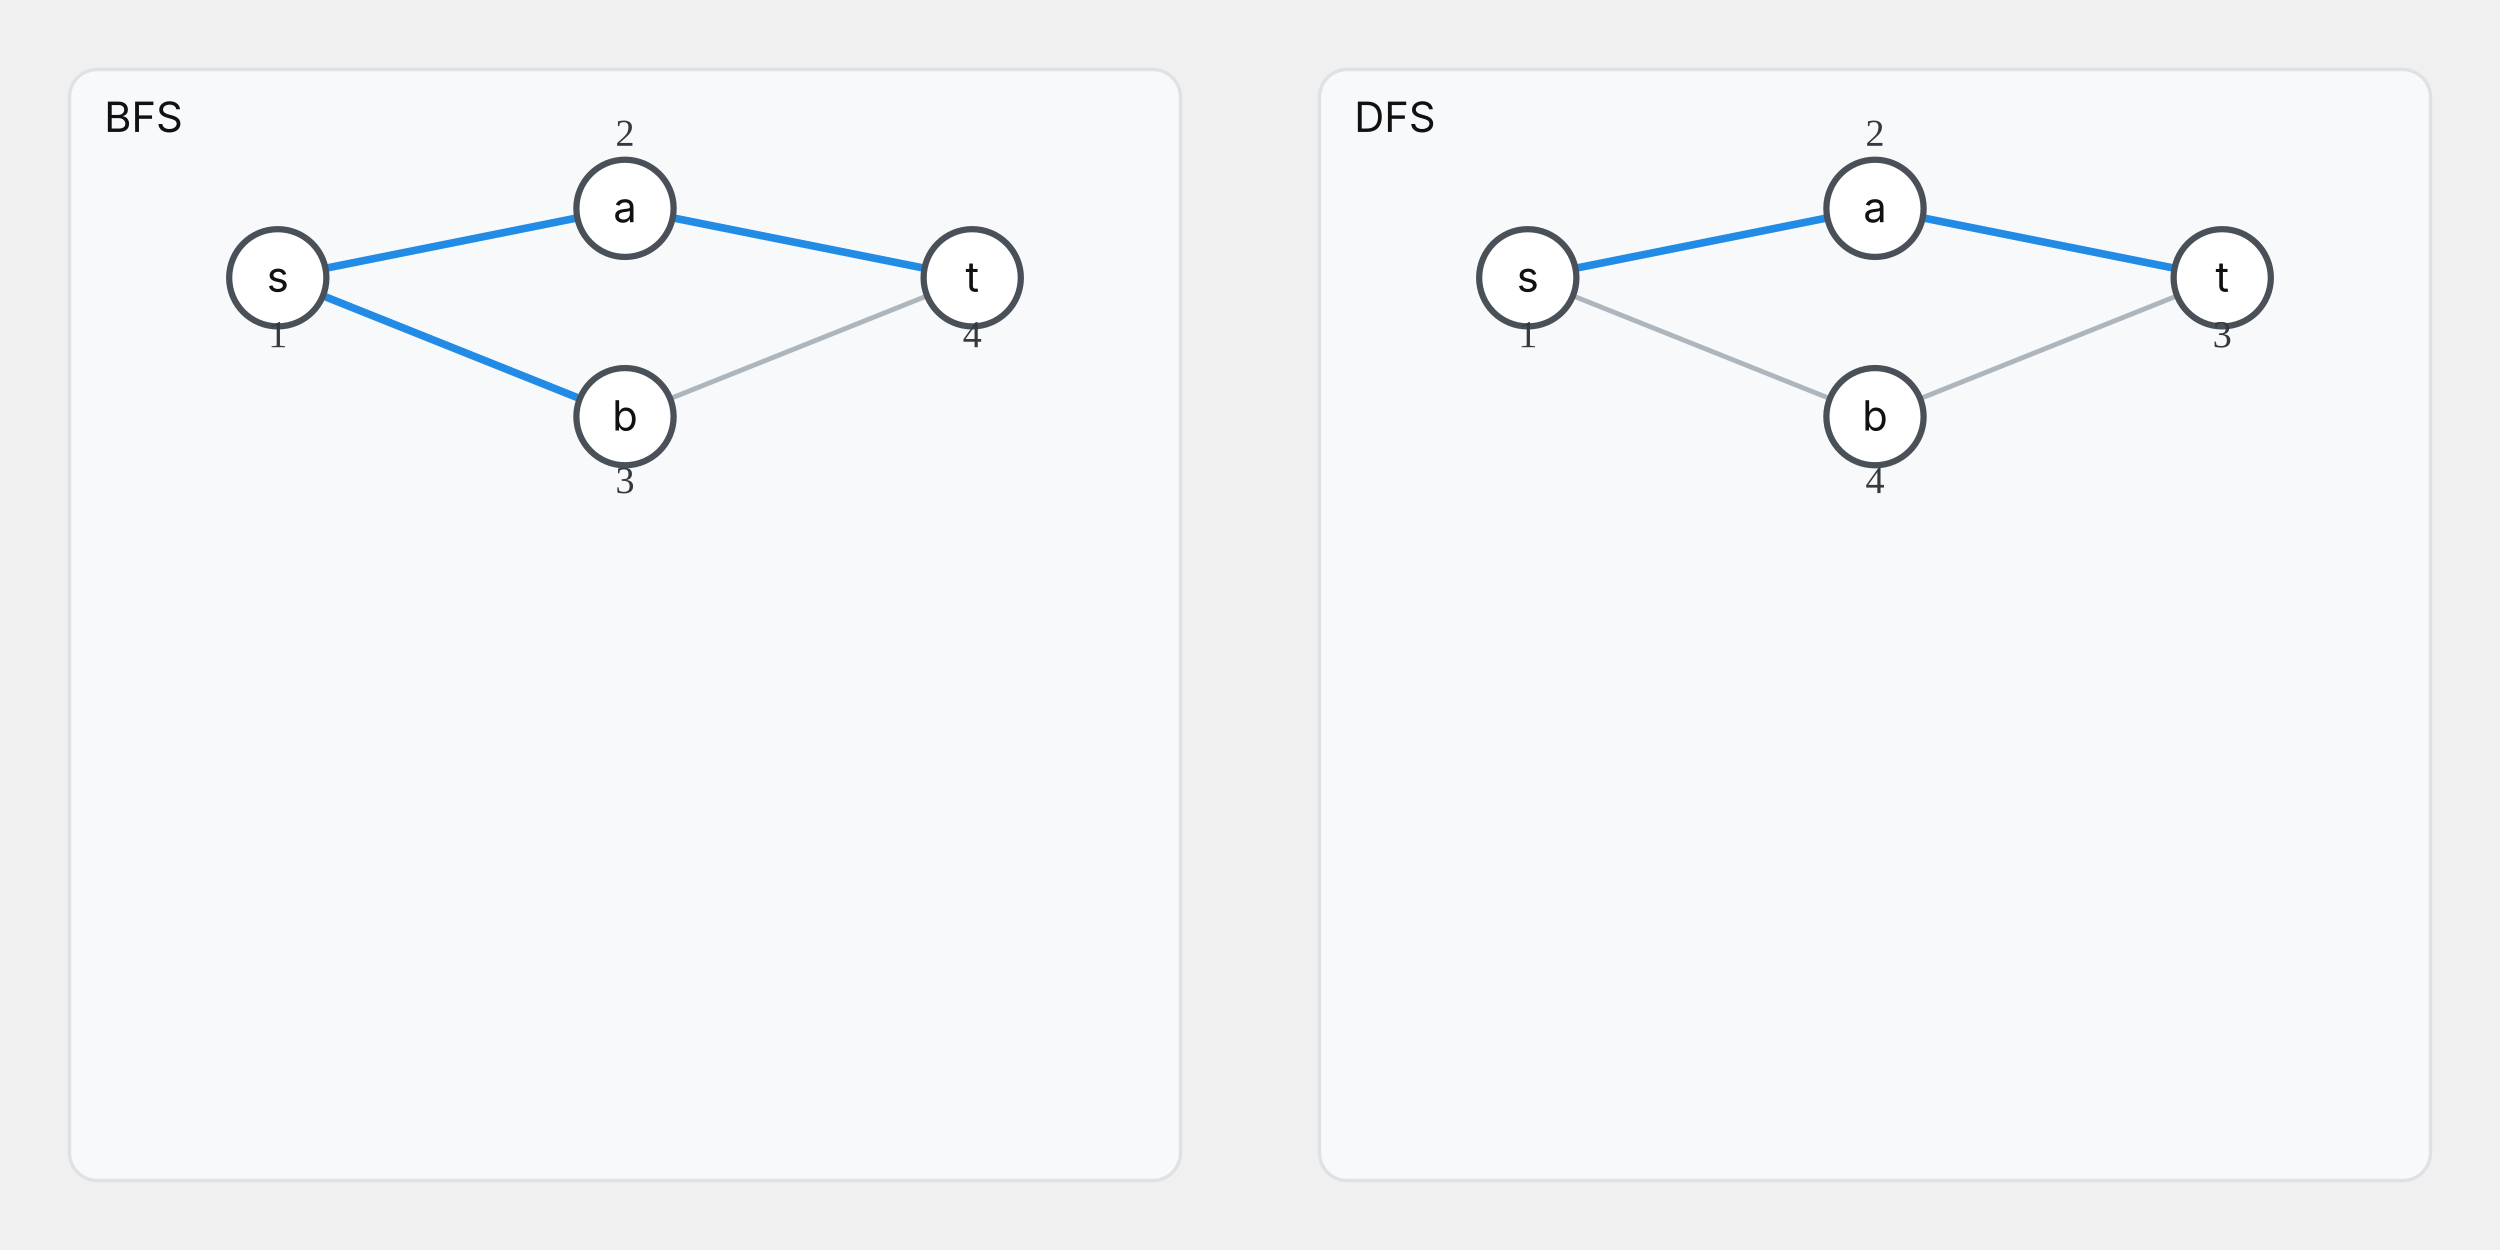
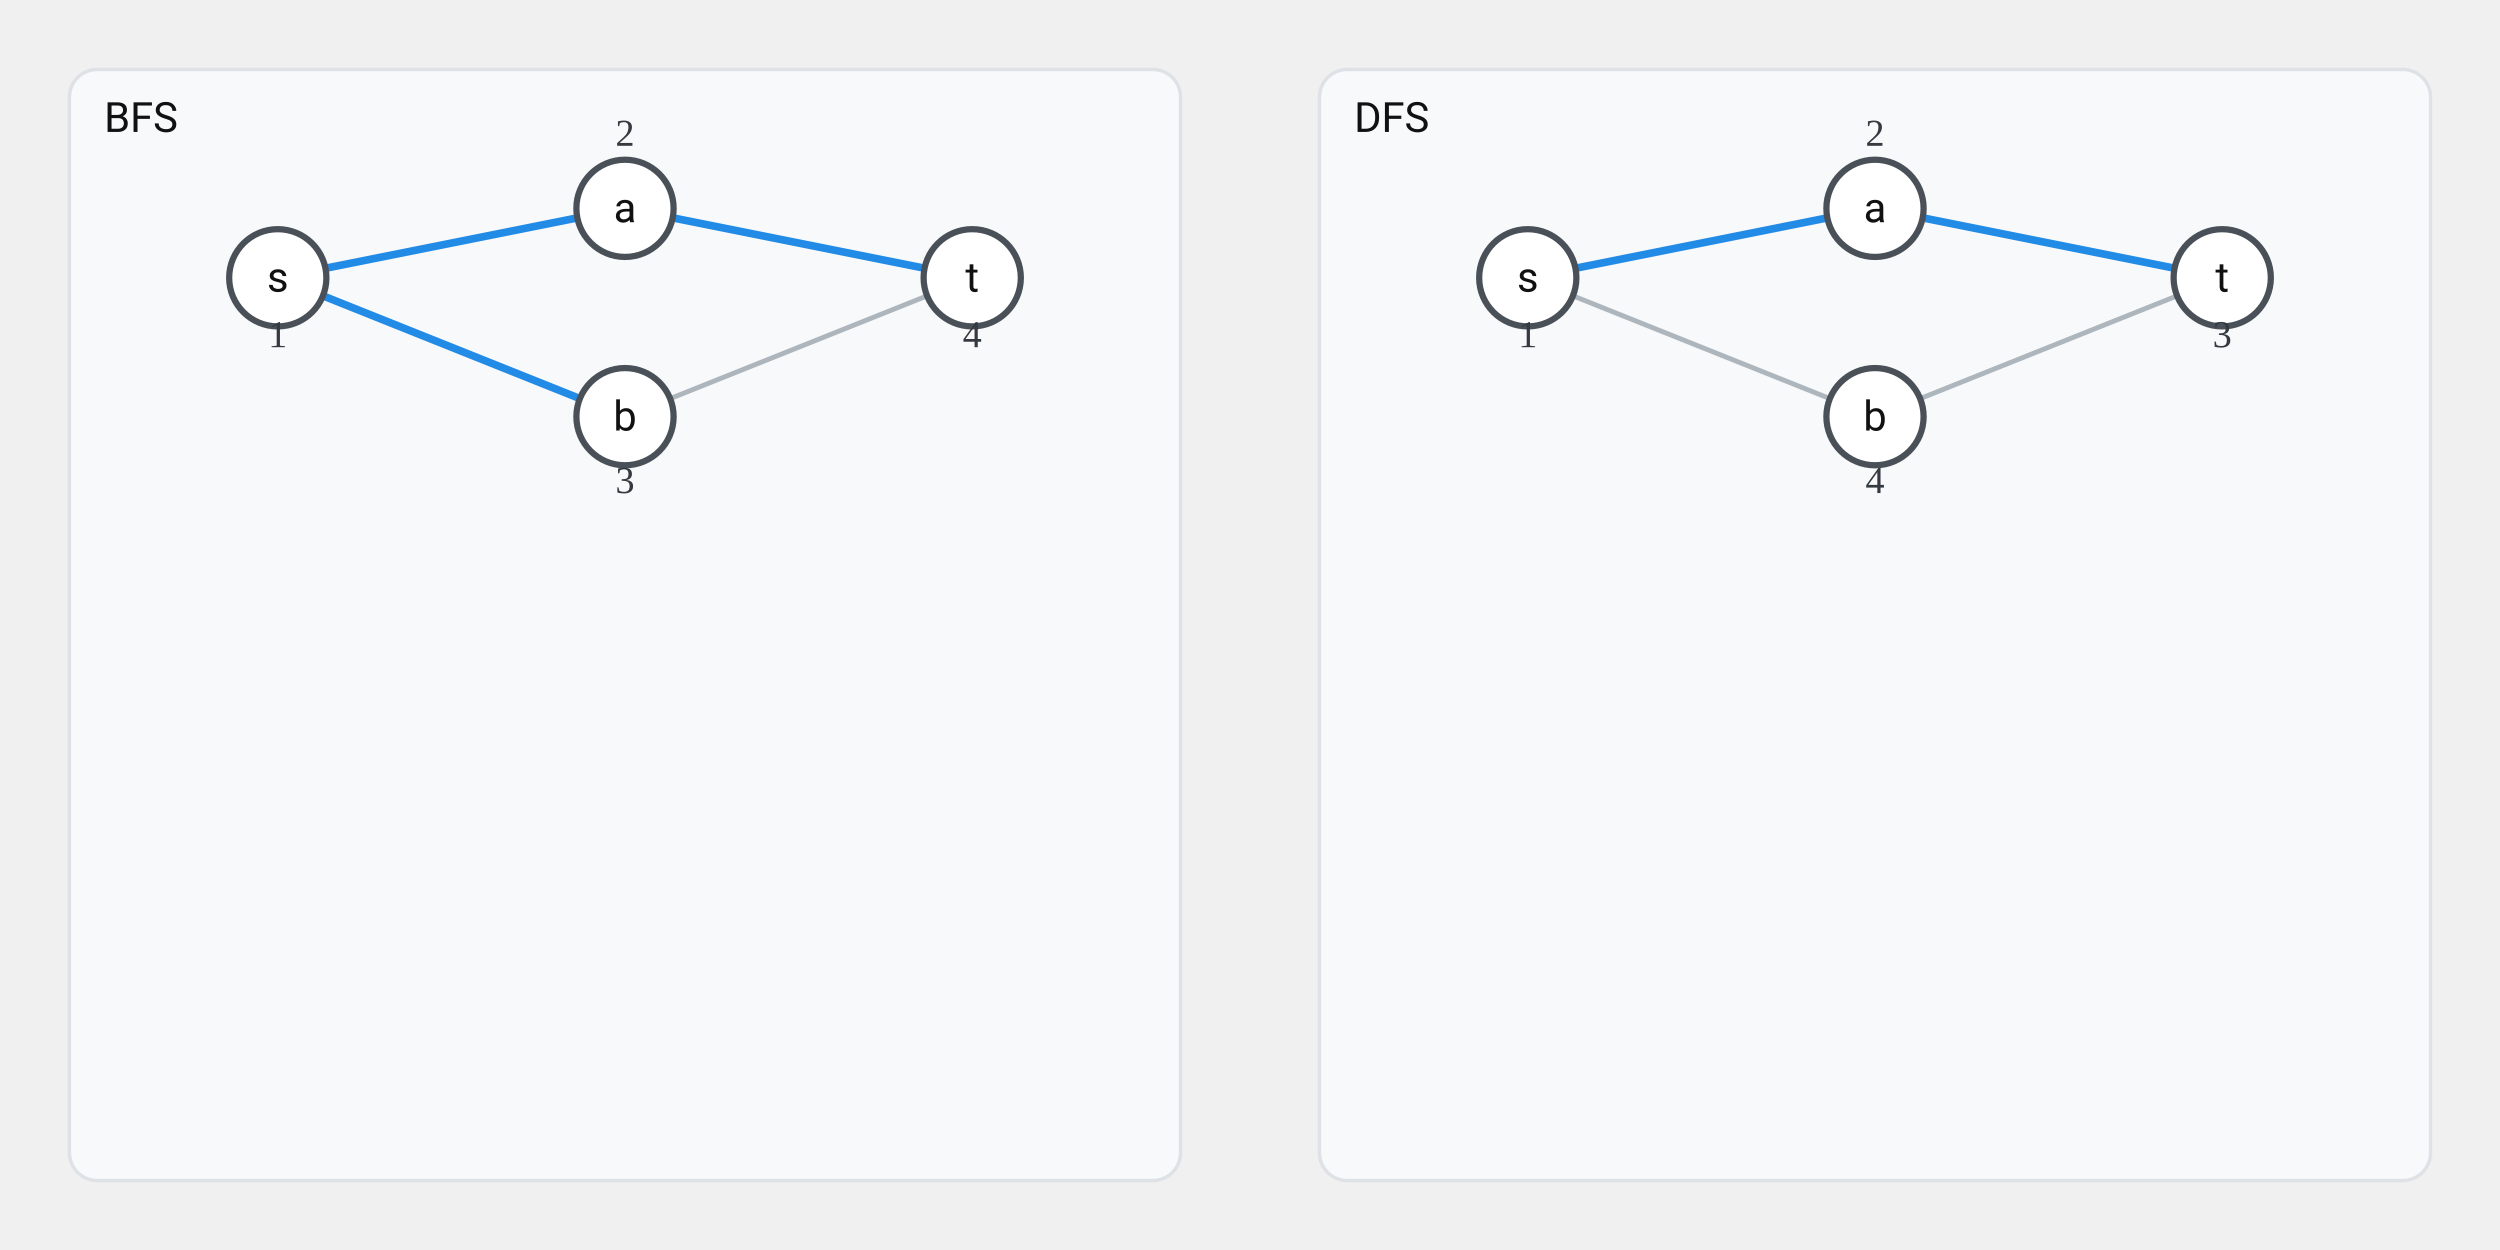
<svg xmlns="http://www.w3.org/2000/svg" viewBox="0 0 720 360" role="img" aria-labelledby="title desc">
  <defs>
    <style>
-       .label { fill: #111; font-family: Inter, Helvetica, Arial, sans-serif; font-size: 12px; }
+       .label { fill: #111; font-family: -apple-system, BlinkMacSystemFont, "Segoe UI", Roboto, "Helvetica Neue", Arial, "Noto Sans", sans-serif; font-size: 12px; }
      .node { fill: #fff; stroke: #495057; stroke-width: 1.8; }
      .edge { stroke: #adb5bd; stroke-width: 1.4; }
      .tree { stroke: #228be6; stroke-width: 2.2; }
      .order { fill: #343a40; font-size: 11px; }
      .panel { fill: #f8f9fa; stroke: #dee2e6; }
    </style>
  </defs>
  <g transform="translate(20,20)">
    <rect class="panel" x="0" y="0" width="320" height="320" rx="8" />
    <text class="label" x="10" y="18">BFS</text>
    <line class="edge" x1="60" y1="60" x2="160" y2="40" />
    <line class="edge" x1="60" y1="60" x2="160" y2="100" />
    <line class="edge" x1="160" y1="40" x2="260" y2="60" />
    <line class="edge" x1="160" y1="100" x2="260" y2="60" />
    <line class="tree" x1="60" y1="60" x2="160" y2="40" />
    <line class="tree" x1="60" y1="60" x2="160" y2="100" />
    <line class="tree" x1="160" y1="40" x2="260" y2="60" />
    <circle class="node" cx="60" cy="60" r="14" />
    <text class="label" x="60" y="64" text-anchor="middle">s</text>
    <text class="order" x="60" y="80" text-anchor="middle">1</text>
    <circle class="node" cx="160" cy="40" r="14" />
    <text class="label" x="160" y="44" text-anchor="middle">a</text>
    <text class="order" x="160" y="22" text-anchor="middle">2</text>
    <circle class="node" cx="160" cy="100" r="14" />
    <text class="label" x="160" y="104" text-anchor="middle">b</text>
    <text class="order" x="160" y="122" text-anchor="middle">3</text>
    <circle class="node" cx="260" cy="60" r="14" />
    <text class="label" x="260" y="64" text-anchor="middle">t</text>
    <text class="order" x="260" y="80" text-anchor="middle">4</text>
  </g>
  <g transform="translate(380,20)">
    <rect class="panel" x="0" y="0" width="320" height="320" rx="8" />
    <text class="label" x="10" y="18">DFS</text>
    <line class="edge" x1="60" y1="60" x2="160" y2="40" />
    <line class="edge" x1="60" y1="60" x2="160" y2="100" />
    <line class="edge" x1="160" y1="40" x2="260" y2="60" />
    <line class="edge" x1="160" y1="100" x2="260" y2="60" />
    <line class="tree" x1="60" y1="60" x2="160" y2="40" />
    <line class="tree" x1="160" y1="40" x2="260" y2="60" />
    <circle class="node" cx="60" cy="60" r="14" />
    <text class="label" x="60" y="64" text-anchor="middle">s</text>
    <text class="order" x="60" y="80" text-anchor="middle">1</text>
    <circle class="node" cx="160" cy="40" r="14" />
    <text class="label" x="160" y="44" text-anchor="middle">a</text>
    <text class="order" x="160" y="22" text-anchor="middle">2</text>
    <circle class="node" cx="260" cy="60" r="14" />
    <text class="label" x="260" y="64" text-anchor="middle">t</text>
    <text class="order" x="260" y="80" text-anchor="middle">3</text>
    <circle class="node" cx="160" cy="100" r="14" />
    <text class="label" x="160" y="104" text-anchor="middle">b</text>
    <text class="order" x="160" y="122" text-anchor="middle">4</text>
  </g>
</svg>
